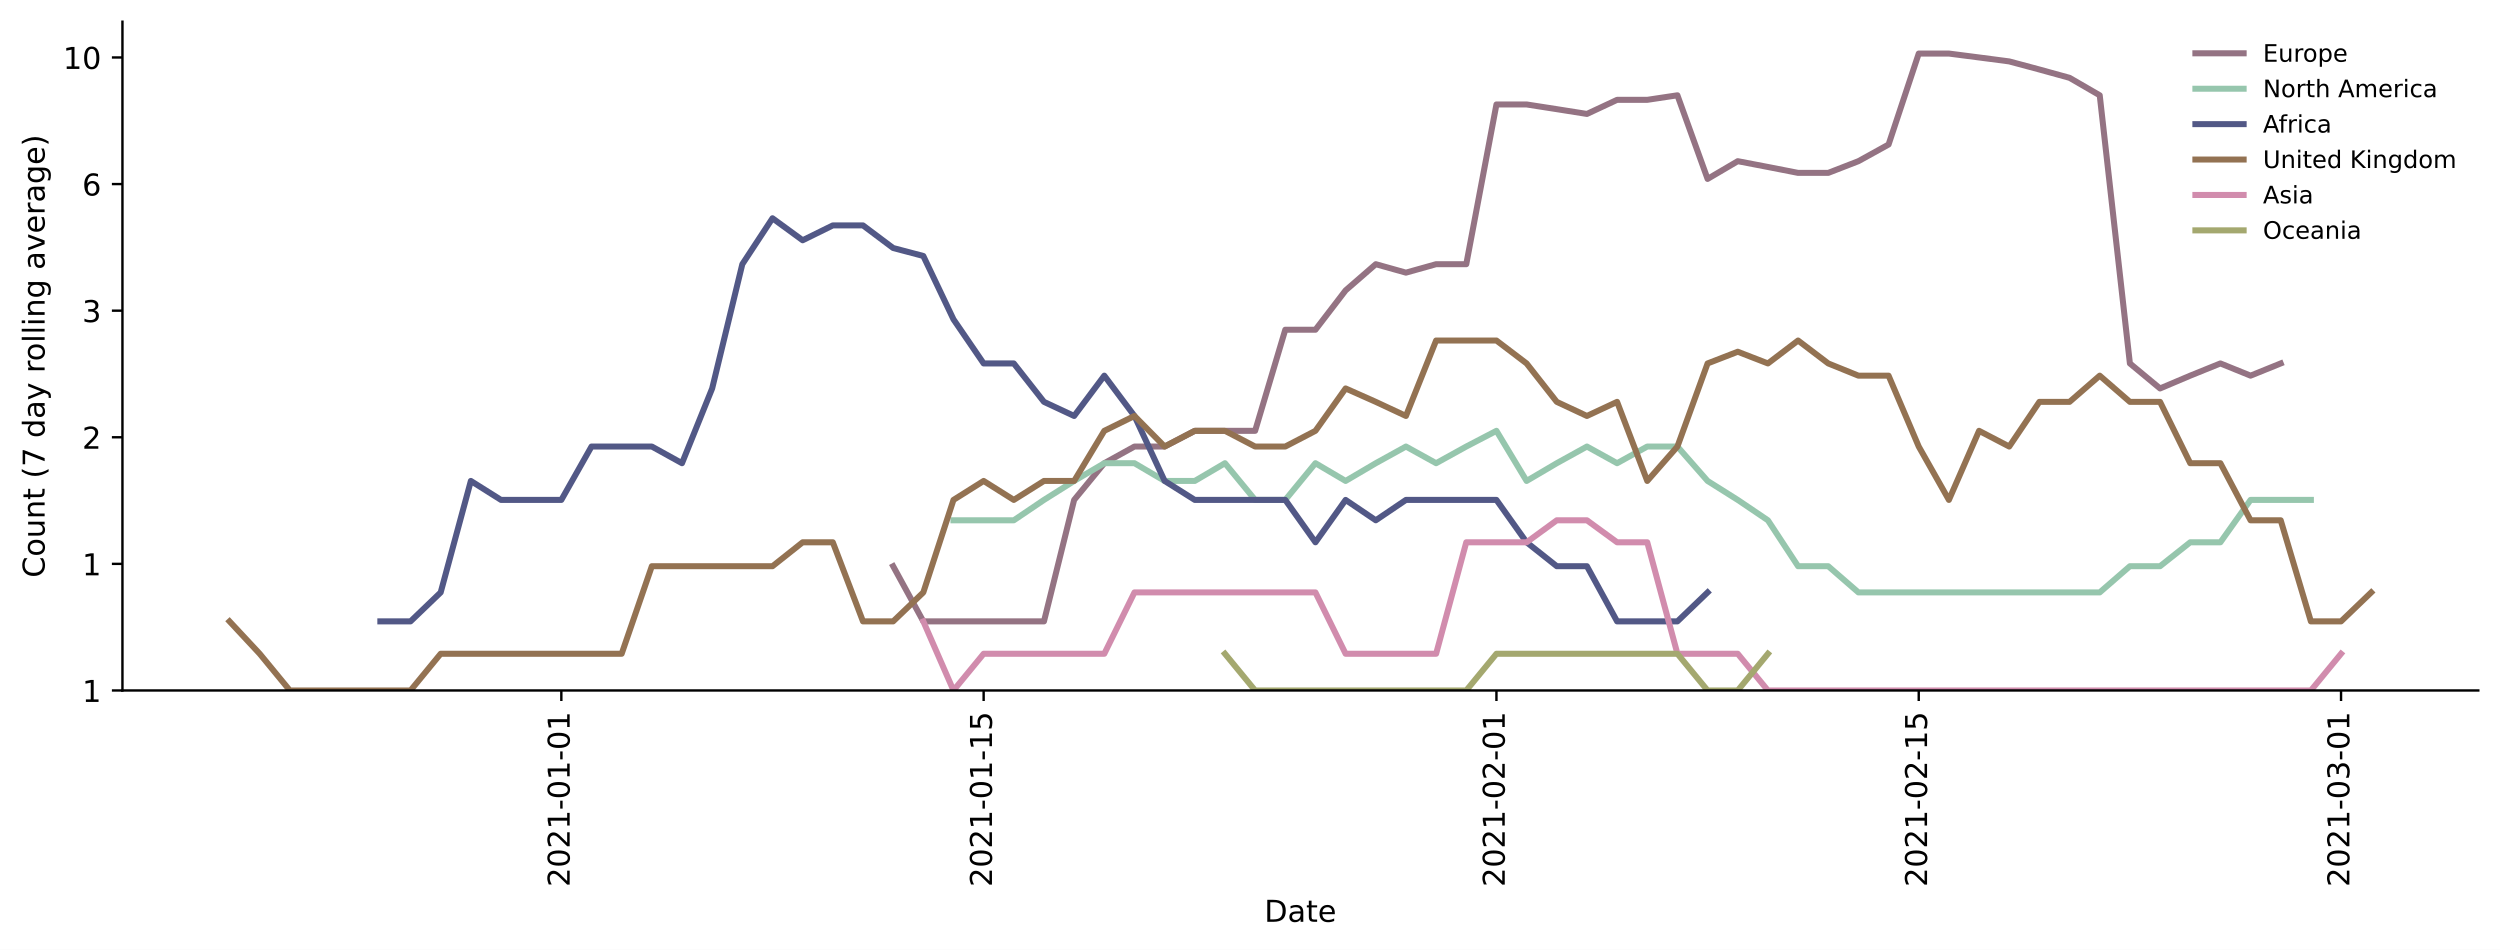
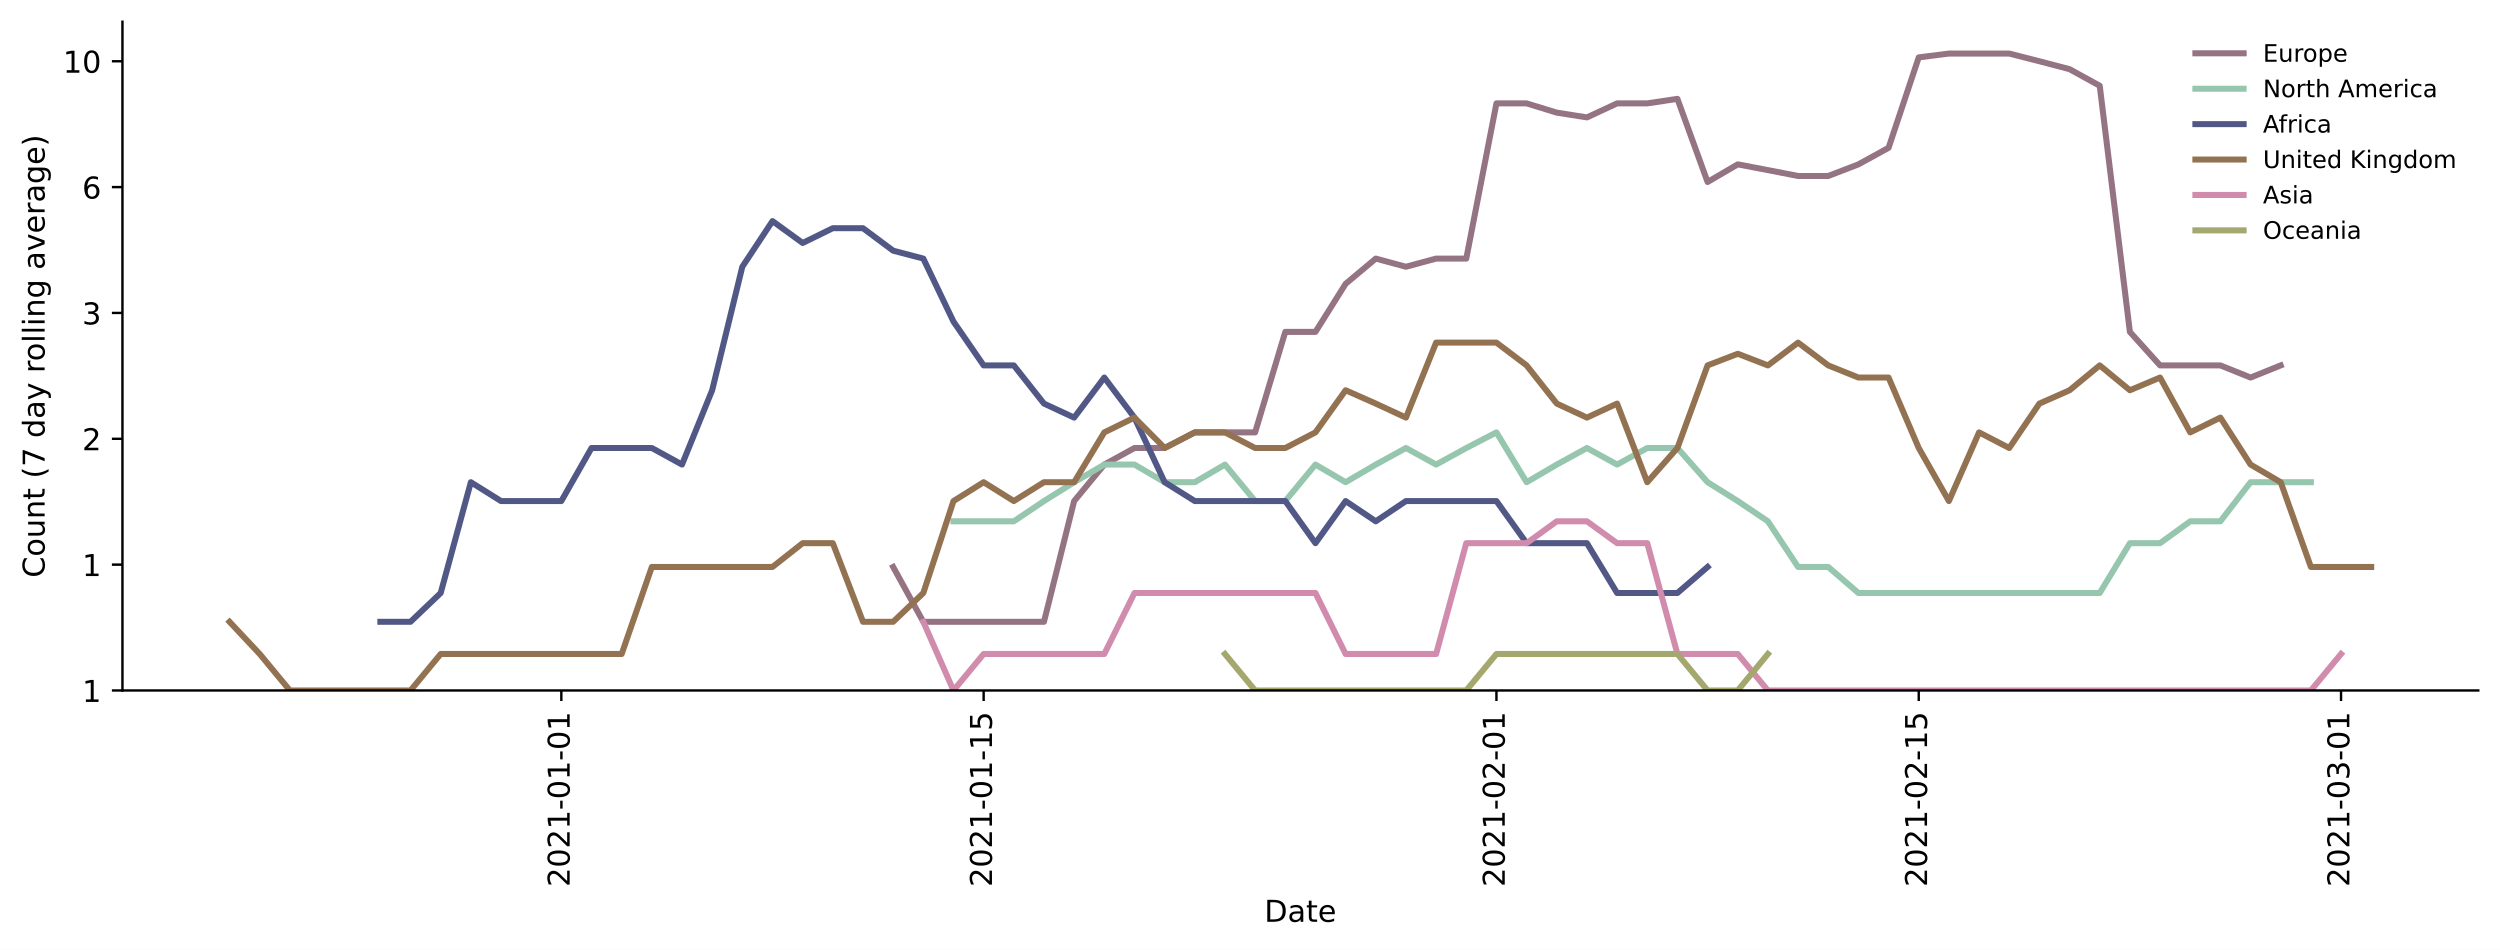
<svg xmlns="http://www.w3.org/2000/svg" xmlns:xlink="http://www.w3.org/1999/xlink" height="314.954pt" version="1.1" viewBox="0 0 829.003 314.954" width="829.003pt">
  <defs>
    <style type="text/css">*{stroke-linecap:butt;stroke-linejoin:round;}</style>
  </defs>
  <g id="figure_1">
    <g id="patch_1">
      <path d="M 0 314.954  L 829.003 314.954  L 829.003 0  L 0 0  z " style="fill:#ffffff;" />
    </g>
    <g id="axes_1">
      <g id="patch_2">
        <path d="M 40.603 228.96  L 821.803 228.96  L 821.803 7.2  L 40.603 7.2  z " style="fill:#ffffff;" />
      </g>
      <g id="matplotlib.axis_1">
        <g id="xtick_1">
          <g id="line2d_1">
            <defs>
-               <path d="M 0 0  L 0 3.5  " id="ma91d621250" style="stroke:#000000;stroke-width:0.8;" />
-             </defs>
-             <g>
-               <use style="stroke:#000000;stroke-width:0.8;" x="186.14" xlink:href="#ma91d621250" y="228.96" />
+               <path d="M 0 0  L 0 3.5  " id="m0bd891744e" style="stroke:#000000;stroke-width:0.8;" />
+             </defs>
+             <g>
+               <use style="stroke:#000000;stroke-width:0.8;" x="186.14" xlink:href="#m0bd891744e" y="228.96" />
            </g>
          </g>
          <g id="text_1">
            <g transform="translate(188.8998 294.0756)rotate(-90)scale(0.1 -0.1)">
              <defs>
                <path d="M 19.188 8.297  L 53.609 8.297  L 53.609 0  L 7.328 0  L 7.328 8.297  Q 12.938 14.109 22.625 23.891  Q 32.328 33.688 34.812 36.531  Q 39.547 41.844 41.422 45.531  Q 43.312 49.219 43.312 52.781  Q 43.312 58.594 39.234 62.25  Q 35.156 65.922 28.609 65.922  Q 23.969 65.922 18.812 64.312  Q 13.672 62.703 7.812 59.422  L 7.812 69.391  Q 13.766 71.781 18.938 73  Q 24.125 74.219 28.422 74.219  Q 39.75 74.219 46.484 68.547  Q 53.219 62.891 53.219 53.422  Q 53.219 48.922 51.531 44.891  Q 49.859 40.875 45.406 35.406  Q 44.188 33.984 37.641 27.219  Q 31.109 20.453 19.188 8.297  z " id="DejaVuSans-50" />
                <path d="M 31.781 66.406  Q 24.172 66.406 20.328 58.906  Q 16.5 51.422 16.5 36.375  Q 16.5 21.391 20.328 13.891  Q 24.172 6.391 31.781 6.391  Q 39.453 6.391 43.281 13.891  Q 47.125 21.391 47.125 36.375  Q 47.125 51.422 43.281 58.906  Q 39.453 66.406 31.781 66.406  z M 31.781 74.219  Q 44.047 74.219 50.516 64.516  Q 56.984 54.828 56.984 36.375  Q 56.984 17.969 50.516 8.266  Q 44.047 -1.422 31.781 -1.422  Q 19.531 -1.422 13.062 8.266  Q 6.594 17.969 6.594 36.375  Q 6.594 54.828 13.062 64.516  Q 19.531 74.219 31.781 74.219  z " id="DejaVuSans-48" />
                <path d="M 12.406 8.297  L 28.516 8.297  L 28.516 63.922  L 10.984 60.406  L 10.984 69.391  L 28.422 72.906  L 38.281 72.906  L 38.281 8.297  L 54.391 8.297  L 54.391 0  L 12.406 0  z " id="DejaVuSans-49" />
                <path d="M 4.891 31.391  L 31.203 31.391  L 31.203 23.391  L 4.891 23.391  z " id="DejaVuSans-45" />
              </defs>
              <use xlink:href="#DejaVuSans-50" />
              <use x="63.623" xlink:href="#DejaVuSans-48" />
              <use x="127.246" xlink:href="#DejaVuSans-50" />
              <use x="190.869" xlink:href="#DejaVuSans-49" />
              <use x="254.492" xlink:href="#DejaVuSans-45" />
              <use x="290.576" xlink:href="#DejaVuSans-48" />
              <use x="354.199" xlink:href="#DejaVuSans-49" />
              <use x="417.822" xlink:href="#DejaVuSans-45" />
              <use x="453.906" xlink:href="#DejaVuSans-48" />
              <use x="517.529" xlink:href="#DejaVuSans-49" />
            </g>
          </g>
        </g>
        <g id="xtick_2">
          <g id="line2d_2">
            <g>
-               <use style="stroke:#000000;stroke-width:0.8;" x="326.176" xlink:href="#ma91d621250" y="228.96" />
+               <use style="stroke:#000000;stroke-width:0.8;" x="326.176" xlink:href="#m0bd891744e" y="228.96" />
            </g>
          </g>
          <g id="text_2">
            <g transform="translate(328.9356 294.0756)rotate(-90)scale(0.1 -0.1)">
              <defs>
                <path d="M 10.797 72.906  L 49.516 72.906  L 49.516 64.594  L 19.828 64.594  L 19.828 46.734  Q 21.969 47.469 24.109 47.828  Q 26.266 48.188 28.422 48.188  Q 40.625 48.188 47.75 41.5  Q 54.891 34.812 54.891 23.391  Q 54.891 11.625 47.562 5.094  Q 40.234 -1.422 26.906 -1.422  Q 22.312 -1.422 17.547 -0.641  Q 12.797 0.141 7.719 1.703  L 7.719 11.625  Q 12.109 9.234 16.797 8.062  Q 21.484 6.891 26.703 6.891  Q 35.156 6.891 40.078 11.328  Q 45.016 15.766 45.016 23.391  Q 45.016 31 40.078 35.438  Q 35.156 39.891 26.703 39.891  Q 22.75 39.891 18.812 39.016  Q 14.891 38.141 10.797 36.281  z " id="DejaVuSans-53" />
              </defs>
              <use xlink:href="#DejaVuSans-50" />
              <use x="63.623" xlink:href="#DejaVuSans-48" />
              <use x="127.246" xlink:href="#DejaVuSans-50" />
              <use x="190.869" xlink:href="#DejaVuSans-49" />
              <use x="254.492" xlink:href="#DejaVuSans-45" />
              <use x="290.576" xlink:href="#DejaVuSans-48" />
              <use x="354.199" xlink:href="#DejaVuSans-49" />
              <use x="417.822" xlink:href="#DejaVuSans-45" />
              <use x="453.906" xlink:href="#DejaVuSans-49" />
              <use x="517.529" xlink:href="#DejaVuSans-53" />
            </g>
          </g>
        </g>
        <g id="xtick_3">
          <g id="line2d_3">
            <g>
-               <use style="stroke:#000000;stroke-width:0.8;" x="496.22" xlink:href="#ma91d621250" y="228.96" />
+               <use style="stroke:#000000;stroke-width:0.8;" x="496.22" xlink:href="#m0bd891744e" y="228.96" />
            </g>
          </g>
          <g id="text_3">
            <g transform="translate(498.9791 294.0756)rotate(-90)scale(0.1 -0.1)">
              <use xlink:href="#DejaVuSans-50" />
              <use x="63.623" xlink:href="#DejaVuSans-48" />
              <use x="127.246" xlink:href="#DejaVuSans-50" />
              <use x="190.869" xlink:href="#DejaVuSans-49" />
              <use x="254.492" xlink:href="#DejaVuSans-45" />
              <use x="290.576" xlink:href="#DejaVuSans-48" />
              <use x="354.199" xlink:href="#DejaVuSans-50" />
              <use x="417.822" xlink:href="#DejaVuSans-45" />
              <use x="453.906" xlink:href="#DejaVuSans-48" />
              <use x="517.529" xlink:href="#DejaVuSans-49" />
            </g>
          </g>
        </g>
        <g id="xtick_4">
          <g id="line2d_4">
            <g>
-               <use style="stroke:#000000;stroke-width:0.8;" x="636.256" xlink:href="#ma91d621250" y="228.96" />
+               <use style="stroke:#000000;stroke-width:0.8;" x="636.256" xlink:href="#m0bd891744e" y="228.96" />
            </g>
          </g>
          <g id="text_4">
            <g transform="translate(639.015 294.0756)rotate(-90)scale(0.1 -0.1)">
              <use xlink:href="#DejaVuSans-50" />
              <use x="63.623" xlink:href="#DejaVuSans-48" />
              <use x="127.246" xlink:href="#DejaVuSans-50" />
              <use x="190.869" xlink:href="#DejaVuSans-49" />
              <use x="254.492" xlink:href="#DejaVuSans-45" />
              <use x="290.576" xlink:href="#DejaVuSans-48" />
              <use x="354.199" xlink:href="#DejaVuSans-50" />
              <use x="417.822" xlink:href="#DejaVuSans-45" />
              <use x="453.906" xlink:href="#DejaVuSans-49" />
              <use x="517.529" xlink:href="#DejaVuSans-53" />
            </g>
          </g>
        </g>
        <g id="xtick_5">
          <g id="line2d_5">
            <g>
-               <use style="stroke:#000000;stroke-width:0.8;" x="776.291" xlink:href="#ma91d621250" y="228.96" />
+               <use style="stroke:#000000;stroke-width:0.8;" x="776.291" xlink:href="#m0bd891744e" y="228.96" />
            </g>
          </g>
          <g id="text_5">
            <g transform="translate(779.0508 294.0756)rotate(-90)scale(0.1 -0.1)">
              <defs>
                <path d="M 40.578 39.312  Q 47.656 37.797 51.625 33  Q 55.609 28.219 55.609 21.188  Q 55.609 10.406 48.188 4.484  Q 40.766 -1.422 27.094 -1.422  Q 22.516 -1.422 17.656 -0.516  Q 12.797 0.391 7.625 2.203  L 7.625 11.719  Q 11.719 9.328 16.594 8.109  Q 21.484 6.891 26.812 6.891  Q 36.078 6.891 40.938 10.547  Q 45.797 14.203 45.797 21.188  Q 45.797 27.641 41.281 31.266  Q 36.766 34.906 28.719 34.906  L 20.219 34.906  L 20.219 43.016  L 29.109 43.016  Q 36.375 43.016 40.234 45.922  Q 44.094 48.828 44.094 54.297  Q 44.094 59.906 40.109 62.906  Q 36.141 65.922 28.719 65.922  Q 24.656 65.922 20.016 65.031  Q 15.375 64.156 9.812 62.312  L 9.812 71.094  Q 15.438 72.656 20.344 73.438  Q 25.25 74.219 29.594 74.219  Q 40.828 74.219 47.359 69.109  Q 53.906 64.016 53.906 55.328  Q 53.906 49.266 50.438 45.094  Q 46.969 40.922 40.578 39.312  z " id="DejaVuSans-51" />
              </defs>
              <use xlink:href="#DejaVuSans-50" />
              <use x="63.623" xlink:href="#DejaVuSans-48" />
              <use x="127.246" xlink:href="#DejaVuSans-50" />
              <use x="190.869" xlink:href="#DejaVuSans-49" />
              <use x="254.492" xlink:href="#DejaVuSans-45" />
              <use x="290.576" xlink:href="#DejaVuSans-48" />
              <use x="354.199" xlink:href="#DejaVuSans-51" />
              <use x="417.822" xlink:href="#DejaVuSans-45" />
              <use x="453.906" xlink:href="#DejaVuSans-48" />
              <use x="517.529" xlink:href="#DejaVuSans-49" />
            </g>
          </g>
        </g>
        <g id="text_6">
          <g transform="translate(419.2523 305.6741)scale(0.1 -0.1)">
            <defs>
              <path d="M 19.672 64.797  L 19.672 8.109  L 31.594 8.109  Q 46.688 8.109 53.688 14.938  Q 60.688 21.781 60.688 36.531  Q 60.688 51.172 53.688 57.984  Q 46.688 64.797 31.594 64.797  z M 9.812 72.906  L 30.078 72.906  Q 51.266 72.906 61.172 64.094  Q 71.094 55.281 71.094 36.531  Q 71.094 17.672 61.125 8.828  Q 51.172 0 30.078 0  L 9.812 0  z " id="DejaVuSans-68" />
              <path d="M 34.281 27.484  Q 23.391 27.484 19.188 25  Q 14.984 22.516 14.984 16.5  Q 14.984 11.719 18.141 8.906  Q 21.297 6.109 26.703 6.109  Q 34.188 6.109 38.703 11.406  Q 43.219 16.703 43.219 25.484  L 43.219 27.484  z M 52.203 31.203  L 52.203 0  L 43.219 0  L 43.219 8.297  Q 40.141 3.328 35.547 0.953  Q 30.953 -1.422 24.312 -1.422  Q 15.922 -1.422 10.953 3.297  Q 6 8.016 6 15.922  Q 6 25.141 12.172 29.828  Q 18.359 34.516 30.609 34.516  L 43.219 34.516  L 43.219 35.406  Q 43.219 41.609 39.141 45  Q 35.062 48.391 27.688 48.391  Q 23 48.391 18.547 47.266  Q 14.109 46.141 10.016 43.891  L 10.016 52.203  Q 14.938 54.109 19.578 55.047  Q 24.219 56 28.609 56  Q 40.484 56 46.344 49.844  Q 52.203 43.703 52.203 31.203  z " id="DejaVuSans-97" />
              <path d="M 18.312 70.219  L 18.312 54.688  L 36.812 54.688  L 36.812 47.703  L 18.312 47.703  L 18.312 18.016  Q 18.312 11.328 20.141 9.422  Q 21.969 7.516 27.594 7.516  L 36.812 7.516  L 36.812 0  L 27.594 0  Q 17.188 0 13.234 3.875  Q 9.281 7.766 9.281 18.016  L 9.281 47.703  L 2.688 47.703  L 2.688 54.688  L 9.281 54.688  L 9.281 70.219  z " id="DejaVuSans-116" />
              <path d="M 56.203 29.594  L 56.203 25.203  L 14.891 25.203  Q 15.484 15.922 20.484 11.062  Q 25.484 6.203 34.422 6.203  Q 39.594 6.203 44.453 7.469  Q 49.312 8.734 54.109 11.281  L 54.109 2.781  Q 49.266 0.734 44.188 -0.344  Q 39.109 -1.422 33.891 -1.422  Q 20.797 -1.422 13.156 6.188  Q 5.516 13.812 5.516 26.812  Q 5.516 40.234 12.766 48.109  Q 20.016 56 32.328 56  Q 43.359 56 49.781 48.891  Q 56.203 41.797 56.203 29.594  z M 47.219 32.234  Q 47.125 39.594 43.094 43.984  Q 39.062 48.391 32.422 48.391  Q 24.906 48.391 20.391 44.141  Q 15.875 39.891 15.188 32.172  z " id="DejaVuSans-101" />
            </defs>
            <use xlink:href="#DejaVuSans-68" />
            <use x="77.002" xlink:href="#DejaVuSans-97" />
            <use x="138.281" xlink:href="#DejaVuSans-116" />
            <use x="177.49" xlink:href="#DejaVuSans-101" />
          </g>
        </g>
      </g>
      <g id="matplotlib.axis_2">
        <g id="ytick_1">
          <g id="line2d_6">
            <defs>
-               <path d="M 0 0  L -3.5 0  " id="m41fba91790" style="stroke:#000000;stroke-width:0.8;" />
-             </defs>
-             <g>
-               <use style="stroke:#000000;stroke-width:0.8;" x="40.603" xlink:href="#m41fba91790" y="228.96" />
+               <path d="M 0 0  L -3.5 0  " id="m88c9556af4" style="stroke:#000000;stroke-width:0.8;" />
+             </defs>
+             <g>
+               <use style="stroke:#000000;stroke-width:0.8;" x="40.603" xlink:href="#m88c9556af4" y="228.96" />
            </g>
          </g>
          <g id="text_7">
            <g transform="translate(27.24063 232.7592)scale(0.1 -0.1)">
              <use xlink:href="#DejaVuSans-49" />
            </g>
          </g>
        </g>
        <g id="ytick_2">
          <g id="line2d_7">
            <g>
-               <use style="stroke:#000000;stroke-width:0.8;" x="40.603" xlink:href="#m41fba91790" y="186.979" />
+               <use style="stroke:#000000;stroke-width:0.8;" x="40.603" xlink:href="#m88c9556af4" y="187.231" />
            </g>
          </g>
          <g id="text_8">
-             <g transform="translate(27.24063 190.7778)scale(0.1 -0.1)">
+             <g transform="translate(27.24063 191.0298)scale(0.1 -0.1)">
              <use xlink:href="#DejaVuSans-49" />
            </g>
          </g>
        </g>
        <g id="ytick_3">
          <g id="line2d_8">
            <g>
-               <use style="stroke:#000000;stroke-width:0.8;" x="40.603" xlink:href="#m41fba91790" y="144.997" />
+               <use style="stroke:#000000;stroke-width:0.8;" x="40.603" xlink:href="#m88c9556af4" y="145.501" />
            </g>
          </g>
          <g id="text_9">
-             <g transform="translate(27.24063 148.7965)scale(0.1 -0.1)">
+             <g transform="translate(27.24063 149.3003)scale(0.1 -0.1)">
              <use xlink:href="#DejaVuSans-50" />
            </g>
          </g>
        </g>
        <g id="ytick_4">
          <g id="line2d_9">
            <g>
-               <use style="stroke:#000000;stroke-width:0.8;" x="40.603" xlink:href="#m41fba91790" y="103.016" />
+               <use style="stroke:#000000;stroke-width:0.8;" x="40.603" xlink:href="#m88c9556af4" y="103.772" />
            </g>
          </g>
          <g id="text_10">
-             <g transform="translate(27.24063 106.8151)scale(0.1 -0.1)">
+             <g transform="translate(27.24063 107.5708)scale(0.1 -0.1)">
              <use xlink:href="#DejaVuSans-51" />
            </g>
          </g>
        </g>
        <g id="ytick_5">
          <g id="line2d_10">
            <g>
-               <use style="stroke:#000000;stroke-width:0.8;" x="40.603" xlink:href="#m41fba91790" y="61.034" />
+               <use style="stroke:#000000;stroke-width:0.8;" x="40.603" xlink:href="#m88c9556af4" y="62.042" />
            </g>
          </g>
          <g id="text_11">
-             <g transform="translate(27.24063 64.83369)scale(0.1 -0.1)">
+             <g transform="translate(27.24063 65.84137)scale(0.1 -0.1)">
              <defs>
                <path d="M 33.016 40.375  Q 26.375 40.375 22.484 35.828  Q 18.609 31.297 18.609 23.391  Q 18.609 15.531 22.484 10.953  Q 26.375 6.391 33.016 6.391  Q 39.656 6.391 43.531 10.953  Q 47.406 15.531 47.406 23.391  Q 47.406 31.297 43.531 35.828  Q 39.656 40.375 33.016 40.375  z M 52.594 71.297  L 52.594 62.312  Q 48.875 64.062 45.094 64.984  Q 41.312 65.922 37.594 65.922  Q 27.828 65.922 22.672 59.328  Q 17.531 52.734 16.797 39.406  Q 19.672 43.656 24.016 45.922  Q 28.375 48.188 33.594 48.188  Q 44.578 48.188 50.953 41.516  Q 57.328 34.859 57.328 23.391  Q 57.328 12.156 50.688 5.359  Q 44.047 -1.422 33.016 -1.422  Q 20.359 -1.422 13.672 8.266  Q 6.984 17.969 6.984 36.375  Q 6.984 53.656 15.188 63.938  Q 23.391 74.219 37.203 74.219  Q 40.922 74.219 44.703 73.484  Q 48.484 72.75 52.594 71.297  z " id="DejaVuSans-54" />
              </defs>
              <use xlink:href="#DejaVuSans-54" />
            </g>
          </g>
        </g>
        <g id="ytick_6">
          <g id="line2d_11">
            <g>
-               <use style="stroke:#000000;stroke-width:0.8;" x="40.603" xlink:href="#m41fba91790" y="19.053" />
+               <use style="stroke:#000000;stroke-width:0.8;" x="40.603" xlink:href="#m88c9556af4" y="20.313" />
            </g>
          </g>
          <g id="text_12">
-             <g transform="translate(20.87813 22.85231)scale(0.1 -0.1)">
+             <g transform="translate(20.87813 24.11191)scale(0.1 -0.1)">
              <use xlink:href="#DejaVuSans-49" />
              <use x="63.623" xlink:href="#DejaVuSans-48" />
            </g>
          </g>
        </g>
        <g id="text_13">
          <g transform="translate(14.79844 191.548)rotate(-90)scale(0.1 -0.1)">
            <defs>
              <path d="M 64.406 67.281  L 64.406 56.891  Q 59.422 61.531 53.781 63.812  Q 48.141 66.109 41.797 66.109  Q 29.297 66.109 22.656 58.469  Q 16.016 50.828 16.016 36.375  Q 16.016 21.969 22.656 14.328  Q 29.297 6.688 41.797 6.688  Q 48.141 6.688 53.781 8.984  Q 59.422 11.281 64.406 15.922  L 64.406 5.609  Q 59.234 2.094 53.438 0.328  Q 47.656 -1.422 41.219 -1.422  Q 24.656 -1.422 15.125 8.703  Q 5.609 18.844 5.609 36.375  Q 5.609 53.953 15.125 64.078  Q 24.656 74.219 41.219 74.219  Q 47.75 74.219 53.531 72.484  Q 59.328 70.75 64.406 67.281  z " id="DejaVuSans-67" />
              <path d="M 30.609 48.391  Q 23.391 48.391 19.188 42.75  Q 14.984 37.109 14.984 27.297  Q 14.984 17.484 19.156 11.844  Q 23.344 6.203 30.609 6.203  Q 37.797 6.203 41.984 11.859  Q 46.188 17.531 46.188 27.297  Q 46.188 37.016 41.984 42.703  Q 37.797 48.391 30.609 48.391  z M 30.609 56  Q 42.328 56 49.016 48.375  Q 55.719 40.766 55.719 27.297  Q 55.719 13.875 49.016 6.219  Q 42.328 -1.422 30.609 -1.422  Q 18.844 -1.422 12.172 6.219  Q 5.516 13.875 5.516 27.297  Q 5.516 40.766 12.172 48.375  Q 18.844 56 30.609 56  z " id="DejaVuSans-111" />
              <path d="M 8.5 21.578  L 8.5 54.688  L 17.484 54.688  L 17.484 21.922  Q 17.484 14.156 20.5 10.266  Q 23.531 6.391 29.594 6.391  Q 36.859 6.391 41.078 11.031  Q 45.312 15.672 45.312 23.688  L 45.312 54.688  L 54.297 54.688  L 54.297 0  L 45.312 0  L 45.312 8.406  Q 42.047 3.422 37.719 1  Q 33.406 -1.422 27.688 -1.422  Q 18.266 -1.422 13.375 4.438  Q 8.5 10.297 8.5 21.578  z M 31.109 56  z " id="DejaVuSans-117" />
              <path d="M 54.891 33.016  L 54.891 0  L 45.906 0  L 45.906 32.719  Q 45.906 40.484 42.875 44.328  Q 39.844 48.188 33.797 48.188  Q 26.516 48.188 22.312 43.547  Q 18.109 38.922 18.109 30.906  L 18.109 0  L 9.078 0  L 9.078 54.688  L 18.109 54.688  L 18.109 46.188  Q 21.344 51.125 25.703 53.562  Q 30.078 56 35.797 56  Q 45.219 56 50.047 50.172  Q 54.891 44.344 54.891 33.016  z " id="DejaVuSans-110" />
              <path id="DejaVuSans-32" />
              <path d="M 31 75.875  Q 24.469 64.656 21.281 53.656  Q 18.109 42.672 18.109 31.391  Q 18.109 20.125 21.312 9.062  Q 24.516 -2 31 -13.188  L 23.188 -13.188  Q 15.875 -1.703 12.234 9.375  Q 8.594 20.453 8.594 31.391  Q 8.594 42.281 12.203 53.312  Q 15.828 64.359 23.188 75.875  z " id="DejaVuSans-40" />
              <path d="M 8.203 72.906  L 55.078 72.906  L 55.078 68.703  L 28.609 0  L 18.312 0  L 43.219 64.594  L 8.203 64.594  z " id="DejaVuSans-55" />
              <path d="M 45.406 46.391  L 45.406 75.984  L 54.391 75.984  L 54.391 0  L 45.406 0  L 45.406 8.203  Q 42.578 3.328 38.25 0.953  Q 33.938 -1.422 27.875 -1.422  Q 17.969 -1.422 11.734 6.484  Q 5.516 14.406 5.516 27.297  Q 5.516 40.188 11.734 48.094  Q 17.969 56 27.875 56  Q 33.938 56 38.25 53.625  Q 42.578 51.266 45.406 46.391  z M 14.797 27.297  Q 14.797 17.391 18.875 11.75  Q 22.953 6.109 30.078 6.109  Q 37.203 6.109 41.297 11.75  Q 45.406 17.391 45.406 27.297  Q 45.406 37.203 41.297 42.844  Q 37.203 48.484 30.078 48.484  Q 22.953 48.484 18.875 42.844  Q 14.797 37.203 14.797 27.297  z " id="DejaVuSans-100" />
              <path d="M 32.172 -5.078  Q 28.375 -14.844 24.75 -17.812  Q 21.141 -20.797 15.094 -20.797  L 7.906 -20.797  L 7.906 -13.281  L 13.188 -13.281  Q 16.891 -13.281 18.938 -11.516  Q 21 -9.766 23.484 -3.219  L 25.094 0.875  L 2.984 54.688  L 12.5 54.688  L 29.594 11.922  L 46.688 54.688  L 56.203 54.688  z " id="DejaVuSans-121" />
              <path d="M 41.109 46.297  Q 39.594 47.172 37.812 47.578  Q 36.031 48 33.891 48  Q 26.266 48 22.188 43.047  Q 18.109 38.094 18.109 28.812  L 18.109 0  L 9.078 0  L 9.078 54.688  L 18.109 54.688  L 18.109 46.188  Q 20.953 51.172 25.484 53.578  Q 30.031 56 36.531 56  Q 37.453 56 38.578 55.875  Q 39.703 55.766 41.062 55.516  z " id="DejaVuSans-114" />
              <path d="M 9.422 75.984  L 18.406 75.984  L 18.406 0  L 9.422 0  z " id="DejaVuSans-108" />
              <path d="M 9.422 54.688  L 18.406 54.688  L 18.406 0  L 9.422 0  z M 9.422 75.984  L 18.406 75.984  L 18.406 64.594  L 9.422 64.594  z " id="DejaVuSans-105" />
              <path d="M 45.406 27.984  Q 45.406 37.75 41.375 43.109  Q 37.359 48.484 30.078 48.484  Q 22.859 48.484 18.828 43.109  Q 14.797 37.75 14.797 27.984  Q 14.797 18.266 18.828 12.891  Q 22.859 7.516 30.078 7.516  Q 37.359 7.516 41.375 12.891  Q 45.406 18.266 45.406 27.984  z M 54.391 6.781  Q 54.391 -7.172 48.188 -13.984  Q 42 -20.797 29.203 -20.797  Q 24.469 -20.797 20.266 -20.094  Q 16.062 -19.391 12.109 -17.922  L 12.109 -9.188  Q 16.062 -11.328 19.922 -12.344  Q 23.781 -13.375 27.781 -13.375  Q 36.625 -13.375 41.016 -8.766  Q 45.406 -4.156 45.406 5.172  L 45.406 9.625  Q 42.625 4.781 38.281 2.391  Q 33.938 0 27.875 0  Q 17.828 0 11.672 7.656  Q 5.516 15.328 5.516 27.984  Q 5.516 40.672 11.672 48.328  Q 17.828 56 27.875 56  Q 33.938 56 38.281 53.609  Q 42.625 51.219 45.406 46.391  L 45.406 54.688  L 54.391 54.688  z " id="DejaVuSans-103" />
              <path d="M 2.984 54.688  L 12.5 54.688  L 29.594 8.797  L 46.688 54.688  L 56.203 54.688  L 35.688 0  L 23.484 0  z " id="DejaVuSans-118" />
              <path d="M 8.016 75.875  L 15.828 75.875  Q 23.141 64.359 26.781 53.312  Q 30.422 42.281 30.422 31.391  Q 30.422 20.453 26.781 9.375  Q 23.141 -1.703 15.828 -13.188  L 8.016 -13.188  Q 14.5 -2 17.703 9.062  Q 20.906 20.125 20.906 31.391  Q 20.906 42.672 17.703 53.656  Q 14.5 64.656 8.016 75.875  z " id="DejaVuSans-41" />
            </defs>
            <use xlink:href="#DejaVuSans-67" />
            <use x="69.824" xlink:href="#DejaVuSans-111" />
            <use x="131.006" xlink:href="#DejaVuSans-117" />
            <use x="194.385" xlink:href="#DejaVuSans-110" />
            <use x="257.764" xlink:href="#DejaVuSans-116" />
            <use x="296.973" xlink:href="#DejaVuSans-32" />
            <use x="328.76" xlink:href="#DejaVuSans-40" />
            <use x="367.773" xlink:href="#DejaVuSans-55" />
            <use x="431.396" xlink:href="#DejaVuSans-32" />
            <use x="463.184" xlink:href="#DejaVuSans-100" />
            <use x="526.66" xlink:href="#DejaVuSans-97" />
            <use x="587.939" xlink:href="#DejaVuSans-121" />
            <use x="647.119" xlink:href="#DejaVuSans-32" />
            <use x="678.906" xlink:href="#DejaVuSans-114" />
            <use x="717.77" xlink:href="#DejaVuSans-111" />
            <use x="778.951" xlink:href="#DejaVuSans-108" />
            <use x="806.734" xlink:href="#DejaVuSans-108" />
            <use x="834.518" xlink:href="#DejaVuSans-105" />
            <use x="862.301" xlink:href="#DejaVuSans-110" />
            <use x="925.68" xlink:href="#DejaVuSans-103" />
            <use x="989.156" xlink:href="#DejaVuSans-32" />
            <use x="1020.943" xlink:href="#DejaVuSans-97" />
            <use x="1082.223" xlink:href="#DejaVuSans-118" />
            <use x="1141.402" xlink:href="#DejaVuSans-101" />
            <use x="1202.926" xlink:href="#DejaVuSans-114" />
            <use x="1244.039" xlink:href="#DejaVuSans-97" />
            <use x="1305.318" xlink:href="#DejaVuSans-103" />
            <use x="1368.795" xlink:href="#DejaVuSans-101" />
            <use x="1430.318" xlink:href="#DejaVuSans-41" />
          </g>
        </g>
      </g>
      <g id="line2d_12">
-         <path clip-path="url(#p8ea99af267)" d="M 296.169 187.756  L 306.171 206.05  L 316.174 206.05  L 326.176 206.05  L 336.179 206.05  L 346.181 206.05  L 356.184 165.772  L 366.186 153.599  L 376.189 148.072  L 386.192 148.072  L 396.194 142.862  L 406.197 142.862  L 416.199 142.862  L 426.202 109.339  L 436.204 109.339  L 446.207 96.294  L 456.21 87.605  L 466.212 90.411  L 476.215 87.605  L 486.217 87.605  L 496.22 34.638  L 506.222 34.638  L 516.225 36.196  L 526.227 37.782  L 536.23 33.106  L 546.233 33.106  L 556.235 31.599  L 566.238 59.331  L 576.24 53.448  L 586.243 55.367  L 596.245 57.328  L 606.248 57.328  L 616.25 53.448  L 626.253 47.921  L 636.256 17.76  L 646.258 17.76  L 656.261 19.053  L 666.263 20.365  L 676.266 23.046  L 686.268 25.809  L 696.271 31.599  L 706.274 120.516  L 716.276 128.809  L 726.279 124.568  L 736.281 120.516  L 746.284 124.568  L 756.286 120.516  " style="fill:none;stroke:#947383;stroke-linecap:square;stroke-width:2;" />
+         <path clip-path="url(#pf091dd4999)" d="M 296.169 188.004  L 306.171 206.187  L 316.174 206.187  L 326.176 206.187  L 336.179 206.187  L 346.181 206.187  L 356.184 166.151  L 366.186 154.051  L 376.189 148.558  L 386.192 148.558  L 396.194 143.378  L 406.197 143.378  L 416.199 143.378  L 426.202 110.057  L 436.204 110.057  L 446.207 94.119  L 456.21 85.748  L 466.212 88.454  L 476.215 85.748  L 486.217 85.748  L 496.22 34.281  L 506.222 34.281  L 516.225 37.353  L 526.227 38.929  L 536.23 34.281  L 546.233 34.281  L 556.235 32.783  L 566.238 60.349  L 576.24 54.501  L 586.243 56.409  L 596.245 58.357  L 606.248 58.357  L 616.25 54.501  L 626.253 49.008  L 636.256 19.027  L 646.258 17.76  L 656.261 17.76  L 666.263 17.76  L 676.266 20.313  L 686.268 22.939  L 696.271 28.433  L 706.274 110.057  L 716.276 121.167  L 726.279 121.167  L 736.281 121.167  L 746.284 125.195  L 756.286 121.167  " style="fill:none;stroke:#947383;stroke-linecap:square;stroke-width:2;" />
      </g>
      <g id="line2d_13">
-         <path clip-path="url(#p8ea99af267)" d="M 316.174 172.528  L 326.176 172.528  L 336.179 172.528  L 346.181 165.772  L 356.184 159.482  L 366.186 153.599  L 376.189 153.599  L 386.192 159.482  L 396.194 159.482  L 406.197 153.599  L 416.199 165.772  L 426.202 165.772  L 436.204 153.599  L 446.207 159.482  L 456.21 153.599  L 466.212 148.072  L 476.215 153.599  L 486.217 148.072  L 496.22 142.862  L 506.222 159.482  L 516.225 153.599  L 526.227 148.072  L 536.23 153.599  L 546.233 148.072  L 556.235 148.072  L 566.238 159.482  L 576.24 165.772  L 586.243 172.528  L 596.245 187.756  L 606.248 187.756  L 616.25 196.445  L 626.253 196.445  L 636.256 196.445  L 646.258 196.445  L 656.261 196.445  L 666.263 196.445  L 676.266 196.445  L 686.268 196.445  L 696.271 196.445  L 706.274 187.756  L 716.276 187.756  L 726.279 179.824  L 736.281 179.824  L 746.284 165.772  L 756.286 165.772  L 766.289 165.772  " style="fill:none;stroke:#96c6ad;stroke-linecap:square;stroke-width:2;" />
+         <path clip-path="url(#pf091dd4999)" d="M 316.174 172.866  L 326.176 172.866  L 336.179 172.866  L 346.181 166.151  L 356.184 159.899  L 366.186 154.051  L 376.189 154.051  L 386.192 159.899  L 396.194 159.899  L 406.197 154.051  L 416.199 166.151  L 426.202 166.151  L 436.204 154.051  L 446.207 159.899  L 456.21 154.051  L 466.212 148.558  L 476.215 154.051  L 486.217 148.558  L 496.22 143.378  L 506.222 159.899  L 516.225 154.051  L 526.227 148.558  L 536.23 154.051  L 546.233 148.558  L 556.235 148.558  L 566.238 159.899  L 576.24 166.151  L 586.243 172.866  L 596.245 188.004  L 606.248 188.004  L 616.25 196.64  L 626.253 196.64  L 636.256 196.64  L 646.258 196.64  L 656.261 196.64  L 666.263 196.64  L 676.266 196.64  L 686.268 196.64  L 696.271 196.64  L 706.274 180.119  L 716.276 180.119  L 726.279 172.866  L 736.281 172.866  L 746.284 159.899  L 756.286 159.899  L 766.289 159.899  " style="fill:none;stroke:#96c6ad;stroke-linecap:square;stroke-width:2;" />
      </g>
      <g id="line2d_14">
-         <path clip-path="url(#p8ea99af267)" d="M 126.125 206.05  L 136.128 206.05  L 146.13 196.445  L 156.133 159.482  L 166.135 165.772  L 176.138 165.772  L 186.14 165.772  L 196.143 148.072  L 206.146 148.072  L 216.148 148.072  L 226.151 153.599  L 236.153 128.809  L 246.156 87.605  L 256.158 72.376  L 266.161 79.673  L 276.163 74.744  L 286.166 74.744  L 296.169 82.241  L 306.171 84.884  L 316.174 105.899  L 326.176 120.516  L 336.179 120.516  L 346.181 133.257  L 356.184 137.933  L 366.186 124.568  L 376.189 137.933  L 386.192 159.482  L 396.194 165.772  L 406.197 165.772  L 416.199 165.772  L 426.202 165.772  L 436.204 179.824  L 446.207 165.772  L 456.21 172.528  L 466.212 165.772  L 476.215 165.772  L 486.217 165.772  L 496.22 165.772  L 506.222 179.824  L 516.225 187.756  L 526.227 187.756  L 536.23 206.05  L 546.233 206.05  L 556.235 206.05  L 566.238 196.445  " style="fill:none;stroke:#525886;stroke-linecap:square;stroke-width:2;" />
+         <path clip-path="url(#pf091dd4999)" d="M 126.125 206.187  L 136.128 206.187  L 146.13 196.64  L 156.133 159.899  L 166.135 166.151  L 176.138 166.151  L 186.14 166.151  L 196.143 148.558  L 206.146 148.558  L 216.148 148.558  L 226.151 154.051  L 236.153 129.41  L 246.156 88.454  L 256.158 73.316  L 266.161 80.569  L 276.163 75.67  L 286.166 75.67  L 296.169 83.122  L 306.171 85.748  L 316.174 106.637  L 326.176 121.167  L 336.179 121.167  L 346.181 133.831  L 356.184 138.479  L 366.186 125.195  L 376.189 138.479  L 386.192 159.899  L 396.194 166.151  L 406.197 166.151  L 416.199 166.151  L 426.202 166.151  L 436.204 180.119  L 446.207 166.151  L 456.21 172.866  L 466.212 166.151  L 476.215 166.151  L 486.217 166.151  L 496.22 166.151  L 506.222 180.119  L 516.225 180.119  L 526.227 180.119  L 536.23 196.64  L 546.233 196.64  L 556.235 196.64  L 566.238 188.004  " style="fill:none;stroke:#525886;stroke-linecap:square;stroke-width:2;" />
      </g>
      <g id="line2d_15">
-         <path clip-path="url(#p8ea99af267)" d="M 76.112 206.05  L 86.115 216.787  L 96.117 228.96  L 106.12 228.96  L 116.122 228.96  L 126.125 228.96  L 136.128 228.96  L 146.13 216.787  L 156.133 216.787  L 166.135 216.787  L 176.138 216.787  L 186.14 216.787  L 196.143 216.787  L 206.146 216.787  L 216.148 187.756  L 226.151 187.756  L 236.153 187.756  L 246.156 187.756  L 256.158 187.756  L 266.161 179.824  L 276.163 179.824  L 286.166 206.05  L 296.169 206.05  L 306.171 196.445  L 316.174 165.772  L 326.176 159.482  L 336.179 165.772  L 346.181 159.482  L 356.184 159.482  L 366.186 142.862  L 376.189 137.933  L 386.192 148.072  L 396.194 142.862  L 406.197 142.862  L 416.199 148.072  L 426.202 148.072  L 436.204 142.862  L 446.207 128.809  L 456.21 133.257  L 466.212 137.933  L 476.215 112.915  L 486.217 112.915  L 496.22 112.915  L 506.222 120.516  L 516.225 133.257  L 526.227 137.933  L 536.23 133.257  L 546.233 159.482  L 556.235 148.072  L 566.238 120.516  L 576.24 116.636  L 586.243 120.516  L 596.245 112.915  L 606.248 120.516  L 616.25 124.568  L 626.253 124.568  L 636.256 148.072  L 646.258 165.772  L 656.261 142.862  L 666.263 148.072  L 676.266 133.257  L 686.268 133.257  L 696.271 124.568  L 706.274 133.257  L 716.276 133.257  L 726.279 153.599  L 736.281 153.599  L 746.284 172.528  L 756.286 172.528  L 766.289 206.05  L 776.291 206.05  L 786.294 196.445  " style="fill:none;stroke:#937252;stroke-linecap:square;stroke-width:2;" />
+         <path clip-path="url(#pf091dd4999)" d="M 76.112 206.187  L 86.115 216.86  L 96.117 228.96  L 106.12 228.96  L 116.122 228.96  L 126.125 228.96  L 136.128 228.96  L 146.13 216.86  L 156.133 216.86  L 166.135 216.86  L 176.138 216.86  L 186.14 216.86  L 196.143 216.86  L 206.146 216.86  L 216.148 188.004  L 226.151 188.004  L 236.153 188.004  L 246.156 188.004  L 256.158 188.004  L 266.161 180.119  L 276.163 180.119  L 286.166 206.187  L 296.169 206.187  L 306.171 196.64  L 316.174 166.151  L 326.176 159.899  L 336.179 166.151  L 346.181 159.899  L 356.184 159.899  L 366.186 143.378  L 376.189 138.479  L 386.192 148.558  L 396.194 143.378  L 406.197 143.378  L 416.199 148.558  L 426.202 148.558  L 436.204 143.378  L 446.207 129.41  L 456.21 133.831  L 466.212 138.479  L 476.215 113.611  L 486.217 113.611  L 496.22 113.611  L 506.222 121.167  L 516.225 133.831  L 526.227 138.479  L 536.23 133.831  L 546.233 159.899  L 556.235 148.558  L 566.238 121.167  L 576.24 117.31  L 586.243 121.167  L 596.245 113.611  L 606.248 121.167  L 616.25 125.195  L 626.253 125.195  L 636.256 148.558  L 646.258 166.151  L 656.261 143.378  L 666.263 148.558  L 676.266 133.831  L 686.268 129.41  L 696.271 121.167  L 706.274 129.41  L 716.276 125.195  L 726.279 143.378  L 736.281 138.479  L 746.284 154.051  L 756.286 159.899  L 766.289 188.004  L 776.291 188.004  L 786.294 188.004  " style="fill:none;stroke:#937252;stroke-linecap:square;stroke-width:2;" />
      </g>
      <g id="line2d_16">
-         <path clip-path="url(#p8ea99af267)" d="M 306.171 206.05  L 316.174 228.96  L 326.176 216.787  L 336.179 216.787  L 346.181 216.787  L 356.184 216.787  L 366.186 216.787  L 376.189 196.445  L 386.192 196.445  L 396.194 196.445  L 406.197 196.445  L 416.199 196.445  L 426.202 196.445  L 436.204 196.445  L 446.207 216.787  L 456.21 216.787  L 466.212 216.787  L 476.215 216.787  L 486.217 179.824  L 496.22 179.824  L 506.222 179.824  L 516.225 172.528  L 526.227 172.528  L 536.23 179.824  L 546.233 179.824  L 556.235 216.787  L 566.238 216.787  L 576.24 216.787  L 586.243 228.96  L 596.245 228.96  L 606.248 228.96  L 616.25 228.96  L 626.253 228.96  L 636.256 228.96  L 646.258 228.96  L 656.261 228.96  L 666.263 228.96  L 676.266 228.96  L 686.268 228.96  L 696.271 228.96  L 706.274 228.96  L 716.276 228.96  L 726.279 228.96  L 736.281 228.96  L 746.284 228.96  L 756.286 228.96  L 766.289 228.96  L 776.291 216.787  " style="fill:none;stroke:#d18cad;stroke-linecap:square;stroke-width:2;" />
+         <path clip-path="url(#pf091dd4999)" d="M 306.171 206.187  L 316.174 228.96  L 326.176 216.86  L 336.179 216.86  L 346.181 216.86  L 356.184 216.86  L 366.186 216.86  L 376.189 196.64  L 386.192 196.64  L 396.194 196.64  L 406.197 196.64  L 416.199 196.64  L 426.202 196.64  L 436.204 196.64  L 446.207 216.86  L 456.21 216.86  L 466.212 216.86  L 476.215 216.86  L 486.217 180.119  L 496.22 180.119  L 506.222 180.119  L 516.225 172.866  L 526.227 172.866  L 536.23 180.119  L 546.233 180.119  L 556.235 216.86  L 566.238 216.86  L 576.24 216.86  L 586.243 228.96  L 596.245 228.96  L 606.248 228.96  L 616.25 228.96  L 626.253 228.96  L 636.256 228.96  L 646.258 228.96  L 656.261 228.96  L 666.263 228.96  L 676.266 228.96  L 686.268 228.96  L 696.271 228.96  L 706.274 228.96  L 716.276 228.96  L 726.279 228.96  L 736.281 228.96  L 746.284 228.96  L 756.286 228.96  L 766.289 228.96  L 776.291 216.86  " style="fill:none;stroke:#d18cad;stroke-linecap:square;stroke-width:2;" />
      </g>
      <g id="line2d_17">
-         <path clip-path="url(#p8ea99af267)" d="M 406.197 216.787  L 416.199 228.96  L 426.202 228.96  L 436.204 228.96  L 446.207 228.96  L 456.21 228.96  L 466.212 228.96  L 476.215 228.96  L 486.217 228.96  L 496.22 216.787  L 506.222 216.787  L 516.225 216.787  L 526.227 216.787  L 536.23 216.787  L 546.233 216.787  L 556.235 216.787  L 566.238 228.96  L 576.24 228.96  L 586.243 216.787  " style="fill:none;stroke:#a4a86f;stroke-linecap:square;stroke-width:2;" />
+         <path clip-path="url(#pf091dd4999)" d="M 406.197 216.86  L 416.199 228.96  L 426.202 228.96  L 436.204 228.96  L 446.207 228.96  L 456.21 228.96  L 466.212 228.96  L 476.215 228.96  L 486.217 228.96  L 496.22 216.86  L 506.222 216.86  L 516.225 216.86  L 526.227 216.86  L 536.23 216.86  L 546.233 216.86  L 556.235 216.86  L 566.238 228.96  L 576.24 228.96  L 586.243 216.86  " style="fill:none;stroke:#a4a86f;stroke-linecap:square;stroke-width:2;" />
      </g>
      <g id="patch_3">
        <path d="M 40.603 228.96  L 40.603 7.2  " style="fill:none;stroke:#000000;stroke-linecap:square;stroke-linejoin:miter;stroke-width:0.8;" />
      </g>
      <g id="patch_4">
        <path d="M 40.603 228.96  L 821.803 228.96  " style="fill:none;stroke:#000000;stroke-linecap:square;stroke-linejoin:miter;stroke-width:0.8;" />
      </g>
      <g id="legend_1">
        <g id="line2d_18">
          <path d="M 727.992 17.679  L 743.992 17.679  " style="fill:none;stroke:#947383;stroke-linecap:square;stroke-width:2;" />
        </g>
        <g id="line2d_19" />
        <g id="text_14">
          <g transform="translate(750.3919 20.47875)scale(0.08 -0.08)">
            <defs>
              <path d="M 9.812 72.906  L 55.906 72.906  L 55.906 64.594  L 19.672 64.594  L 19.672 43.016  L 54.391 43.016  L 54.391 34.719  L 19.672 34.719  L 19.672 8.297  L 56.781 8.297  L 56.781 0  L 9.812 0  z " id="DejaVuSans-69" />
              <path d="M 18.109 8.203  L 18.109 -20.797  L 9.078 -20.797  L 9.078 54.688  L 18.109 54.688  L 18.109 46.391  Q 20.953 51.266 25.266 53.625  Q 29.594 56 35.594 56  Q 45.562 56 51.781 48.094  Q 58.016 40.188 58.016 27.297  Q 58.016 14.406 51.781 6.484  Q 45.562 -1.422 35.594 -1.422  Q 29.594 -1.422 25.266 0.953  Q 20.953 3.328 18.109 8.203  z M 48.688 27.297  Q 48.688 37.203 44.609 42.844  Q 40.531 48.484 33.406 48.484  Q 26.266 48.484 22.188 42.844  Q 18.109 37.203 18.109 27.297  Q 18.109 17.391 22.188 11.75  Q 26.266 6.109 33.406 6.109  Q 40.531 6.109 44.609 11.75  Q 48.688 17.391 48.688 27.297  z " id="DejaVuSans-112" />
            </defs>
            <use xlink:href="#DejaVuSans-69" />
            <use x="63.184" xlink:href="#DejaVuSans-117" />
            <use x="126.562" xlink:href="#DejaVuSans-114" />
            <use x="165.426" xlink:href="#DejaVuSans-111" />
            <use x="226.607" xlink:href="#DejaVuSans-112" />
            <use x="290.084" xlink:href="#DejaVuSans-101" />
          </g>
        </g>
        <g id="line2d_20">
          <path d="M 727.992 29.421  L 743.992 29.421  " style="fill:none;stroke:#96c6ad;stroke-linecap:square;stroke-width:2;" />
        </g>
        <g id="line2d_21" />
        <g id="text_15">
          <g transform="translate(750.3919 32.22125)scale(0.08 -0.08)">
            <defs>
              <path d="M 9.812 72.906  L 23.094 72.906  L 55.422 11.922  L 55.422 72.906  L 64.984 72.906  L 64.984 0  L 51.703 0  L 19.391 60.984  L 19.391 0  L 9.812 0  z " id="DejaVuSans-78" />
              <path d="M 54.891 33.016  L 54.891 0  L 45.906 0  L 45.906 32.719  Q 45.906 40.484 42.875 44.328  Q 39.844 48.188 33.797 48.188  Q 26.516 48.188 22.312 43.547  Q 18.109 38.922 18.109 30.906  L 18.109 0  L 9.078 0  L 9.078 75.984  L 18.109 75.984  L 18.109 46.188  Q 21.344 51.125 25.703 53.562  Q 30.078 56 35.797 56  Q 45.219 56 50.047 50.172  Q 54.891 44.344 54.891 33.016  z " id="DejaVuSans-104" />
              <path d="M 34.188 63.188  L 20.797 26.906  L 47.609 26.906  z M 28.609 72.906  L 39.797 72.906  L 67.578 0  L 57.328 0  L 50.688 18.703  L 17.828 18.703  L 11.188 0  L 0.781 0  z " id="DejaVuSans-65" />
              <path d="M 52 44.188  Q 55.375 50.25 60.062 53.125  Q 64.75 56 71.094 56  Q 79.641 56 84.281 50.016  Q 88.922 44.047 88.922 33.016  L 88.922 0  L 79.891 0  L 79.891 32.719  Q 79.891 40.578 77.094 44.375  Q 74.312 48.188 68.609 48.188  Q 61.625 48.188 57.562 43.547  Q 53.516 38.922 53.516 30.906  L 53.516 0  L 44.484 0  L 44.484 32.719  Q 44.484 40.625 41.703 44.406  Q 38.922 48.188 33.109 48.188  Q 26.219 48.188 22.156 43.531  Q 18.109 38.875 18.109 30.906  L 18.109 0  L 9.078 0  L 9.078 54.688  L 18.109 54.688  L 18.109 46.188  Q 21.188 51.219 25.484 53.609  Q 29.781 56 35.688 56  Q 41.656 56 45.828 52.969  Q 50 49.953 52 44.188  z " id="DejaVuSans-109" />
              <path d="M 48.781 52.594  L 48.781 44.188  Q 44.969 46.297 41.141 47.344  Q 37.312 48.391 33.406 48.391  Q 24.656 48.391 19.812 42.844  Q 14.984 37.312 14.984 27.297  Q 14.984 17.281 19.812 11.734  Q 24.656 6.203 33.406 6.203  Q 37.312 6.203 41.141 7.25  Q 44.969 8.297 48.781 10.406  L 48.781 2.094  Q 45.016 0.344 40.984 -0.531  Q 36.969 -1.422 32.422 -1.422  Q 20.062 -1.422 12.781 6.344  Q 5.516 14.109 5.516 27.297  Q 5.516 40.672 12.859 48.328  Q 20.219 56 33.016 56  Q 37.156 56 41.109 55.141  Q 45.062 54.297 48.781 52.594  z " id="DejaVuSans-99" />
            </defs>
            <use xlink:href="#DejaVuSans-78" />
            <use x="74.805" xlink:href="#DejaVuSans-111" />
            <use x="135.986" xlink:href="#DejaVuSans-114" />
            <use x="177.1" xlink:href="#DejaVuSans-116" />
            <use x="216.309" xlink:href="#DejaVuSans-104" />
            <use x="279.688" xlink:href="#DejaVuSans-32" />
            <use x="311.475" xlink:href="#DejaVuSans-65" />
            <use x="379.883" xlink:href="#DejaVuSans-109" />
            <use x="477.295" xlink:href="#DejaVuSans-101" />
            <use x="538.818" xlink:href="#DejaVuSans-114" />
            <use x="579.932" xlink:href="#DejaVuSans-105" />
            <use x="607.715" xlink:href="#DejaVuSans-99" />
            <use x="662.695" xlink:href="#DejaVuSans-97" />
          </g>
        </g>
        <g id="line2d_22">
          <path d="M 727.992 41.164  L 743.992 41.164  " style="fill:none;stroke:#525886;stroke-linecap:square;stroke-width:2;" />
        </g>
        <g id="line2d_23" />
        <g id="text_16">
          <g transform="translate(750.3919 43.96375)scale(0.08 -0.08)">
            <defs>
              <path d="M 37.109 75.984  L 37.109 68.5  L 28.516 68.5  Q 23.688 68.5 21.797 66.547  Q 19.922 64.594 19.922 59.516  L 19.922 54.688  L 34.719 54.688  L 34.719 47.703  L 19.922 47.703  L 19.922 0  L 10.891 0  L 10.891 47.703  L 2.297 47.703  L 2.297 54.688  L 10.891 54.688  L 10.891 58.5  Q 10.891 67.625 15.141 71.797  Q 19.391 75.984 28.609 75.984  z " id="DejaVuSans-102" />
            </defs>
            <use xlink:href="#DejaVuSans-65" />
            <use x="64.783" xlink:href="#DejaVuSans-102" />
            <use x="99.988" xlink:href="#DejaVuSans-114" />
            <use x="141.102" xlink:href="#DejaVuSans-105" />
            <use x="168.885" xlink:href="#DejaVuSans-99" />
            <use x="223.865" xlink:href="#DejaVuSans-97" />
          </g>
        </g>
        <g id="line2d_24">
          <path d="M 727.992 52.906  L 743.992 52.906  " style="fill:none;stroke:#937252;stroke-linecap:square;stroke-width:2;" />
        </g>
        <g id="line2d_25" />
        <g id="text_17">
          <g transform="translate(750.3919 55.70625)scale(0.08 -0.08)">
            <defs>
              <path d="M 8.688 72.906  L 18.609 72.906  L 18.609 28.609  Q 18.609 16.891 22.844 11.734  Q 27.094 6.594 36.625 6.594  Q 46.094 6.594 50.344 11.734  Q 54.594 16.891 54.594 28.609  L 54.594 72.906  L 64.5 72.906  L 64.5 27.391  Q 64.5 13.141 57.438 5.859  Q 50.391 -1.422 36.625 -1.422  Q 22.797 -1.422 15.734 5.859  Q 8.688 13.141 8.688 27.391  z " id="DejaVuSans-85" />
              <path d="M 9.812 72.906  L 19.672 72.906  L 19.672 42.094  L 52.391 72.906  L 65.094 72.906  L 28.906 38.922  L 67.672 0  L 54.688 0  L 19.672 35.109  L 19.672 0  L 9.812 0  z " id="DejaVuSans-75" />
            </defs>
            <use xlink:href="#DejaVuSans-85" />
            <use x="73.193" xlink:href="#DejaVuSans-110" />
            <use x="136.572" xlink:href="#DejaVuSans-105" />
            <use x="164.355" xlink:href="#DejaVuSans-116" />
            <use x="203.564" xlink:href="#DejaVuSans-101" />
            <use x="265.088" xlink:href="#DejaVuSans-100" />
            <use x="328.564" xlink:href="#DejaVuSans-32" />
            <use x="360.352" xlink:href="#DejaVuSans-75" />
            <use x="425.928" xlink:href="#DejaVuSans-105" />
            <use x="453.711" xlink:href="#DejaVuSans-110" />
            <use x="517.09" xlink:href="#DejaVuSans-103" />
            <use x="580.566" xlink:href="#DejaVuSans-100" />
            <use x="644.043" xlink:href="#DejaVuSans-111" />
            <use x="705.225" xlink:href="#DejaVuSans-109" />
          </g>
        </g>
        <g id="line2d_26">
          <path d="M 727.992 64.649  L 743.992 64.649  " style="fill:none;stroke:#d18cad;stroke-linecap:square;stroke-width:2;" />
        </g>
        <g id="line2d_27" />
        <g id="text_18">
          <g transform="translate(750.3919 67.44875)scale(0.08 -0.08)">
            <defs>
              <path d="M 44.281 53.078  L 44.281 44.578  Q 40.484 46.531 36.375 47.5  Q 32.281 48.484 27.875 48.484  Q 21.188 48.484 17.844 46.438  Q 14.5 44.391 14.5 40.281  Q 14.5 37.156 16.891 35.375  Q 19.281 33.594 26.516 31.984  L 29.594 31.297  Q 39.156 29.25 43.188 25.516  Q 47.219 21.781 47.219 15.094  Q 47.219 7.469 41.188 3.016  Q 35.156 -1.422 24.609 -1.422  Q 20.219 -1.422 15.453 -0.562  Q 10.688 0.297 5.422 2  L 5.422 11.281  Q 10.406 8.688 15.234 7.391  Q 20.062 6.109 24.812 6.109  Q 31.156 6.109 34.562 8.281  Q 37.984 10.453 37.984 14.406  Q 37.984 18.062 35.516 20.016  Q 33.062 21.969 24.703 23.781  L 21.578 24.516  Q 13.234 26.266 9.516 29.906  Q 5.812 33.547 5.812 39.891  Q 5.812 47.609 11.281 51.797  Q 16.75 56 26.812 56  Q 31.781 56 36.172 55.266  Q 40.578 54.547 44.281 53.078  z " id="DejaVuSans-115" />
            </defs>
            <use xlink:href="#DejaVuSans-65" />
            <use x="68.408" xlink:href="#DejaVuSans-115" />
            <use x="120.508" xlink:href="#DejaVuSans-105" />
            <use x="148.291" xlink:href="#DejaVuSans-97" />
          </g>
        </g>
        <g id="line2d_28">
          <path d="M 727.992 76.391  L 743.992 76.391  " style="fill:none;stroke:#a4a86f;stroke-linecap:square;stroke-width:2;" />
        </g>
        <g id="line2d_29" />
        <g id="text_19">
          <g transform="translate(750.3919 79.19125)scale(0.08 -0.08)">
            <defs>
              <path d="M 39.406 66.219  Q 28.656 66.219 22.328 58.203  Q 16.016 50.203 16.016 36.375  Q 16.016 22.609 22.328 14.594  Q 28.656 6.594 39.406 6.594  Q 50.141 6.594 56.422 14.594  Q 62.703 22.609 62.703 36.375  Q 62.703 50.203 56.422 58.203  Q 50.141 66.219 39.406 66.219  z M 39.406 74.219  Q 54.734 74.219 63.906 63.938  Q 73.094 53.656 73.094 36.375  Q 73.094 19.141 63.906 8.859  Q 54.734 -1.422 39.406 -1.422  Q 24.031 -1.422 14.812 8.828  Q 5.609 19.094 5.609 36.375  Q 5.609 53.656 14.812 63.938  Q 24.031 74.219 39.406 74.219  z " id="DejaVuSans-79" />
            </defs>
            <use xlink:href="#DejaVuSans-79" />
            <use x="78.711" xlink:href="#DejaVuSans-99" />
            <use x="133.691" xlink:href="#DejaVuSans-101" />
            <use x="195.215" xlink:href="#DejaVuSans-97" />
            <use x="256.494" xlink:href="#DejaVuSans-110" />
            <use x="319.873" xlink:href="#DejaVuSans-105" />
            <use x="347.656" xlink:href="#DejaVuSans-97" />
          </g>
        </g>
      </g>
    </g>
  </g>
  <defs>
-     <clipPath id="p8ea99af267">
+     <clipPath id="pf091dd4999">
      <rect height="221.76" width="781.2" x="40.603" y="7.2" />
    </clipPath>
  </defs>
</svg>
